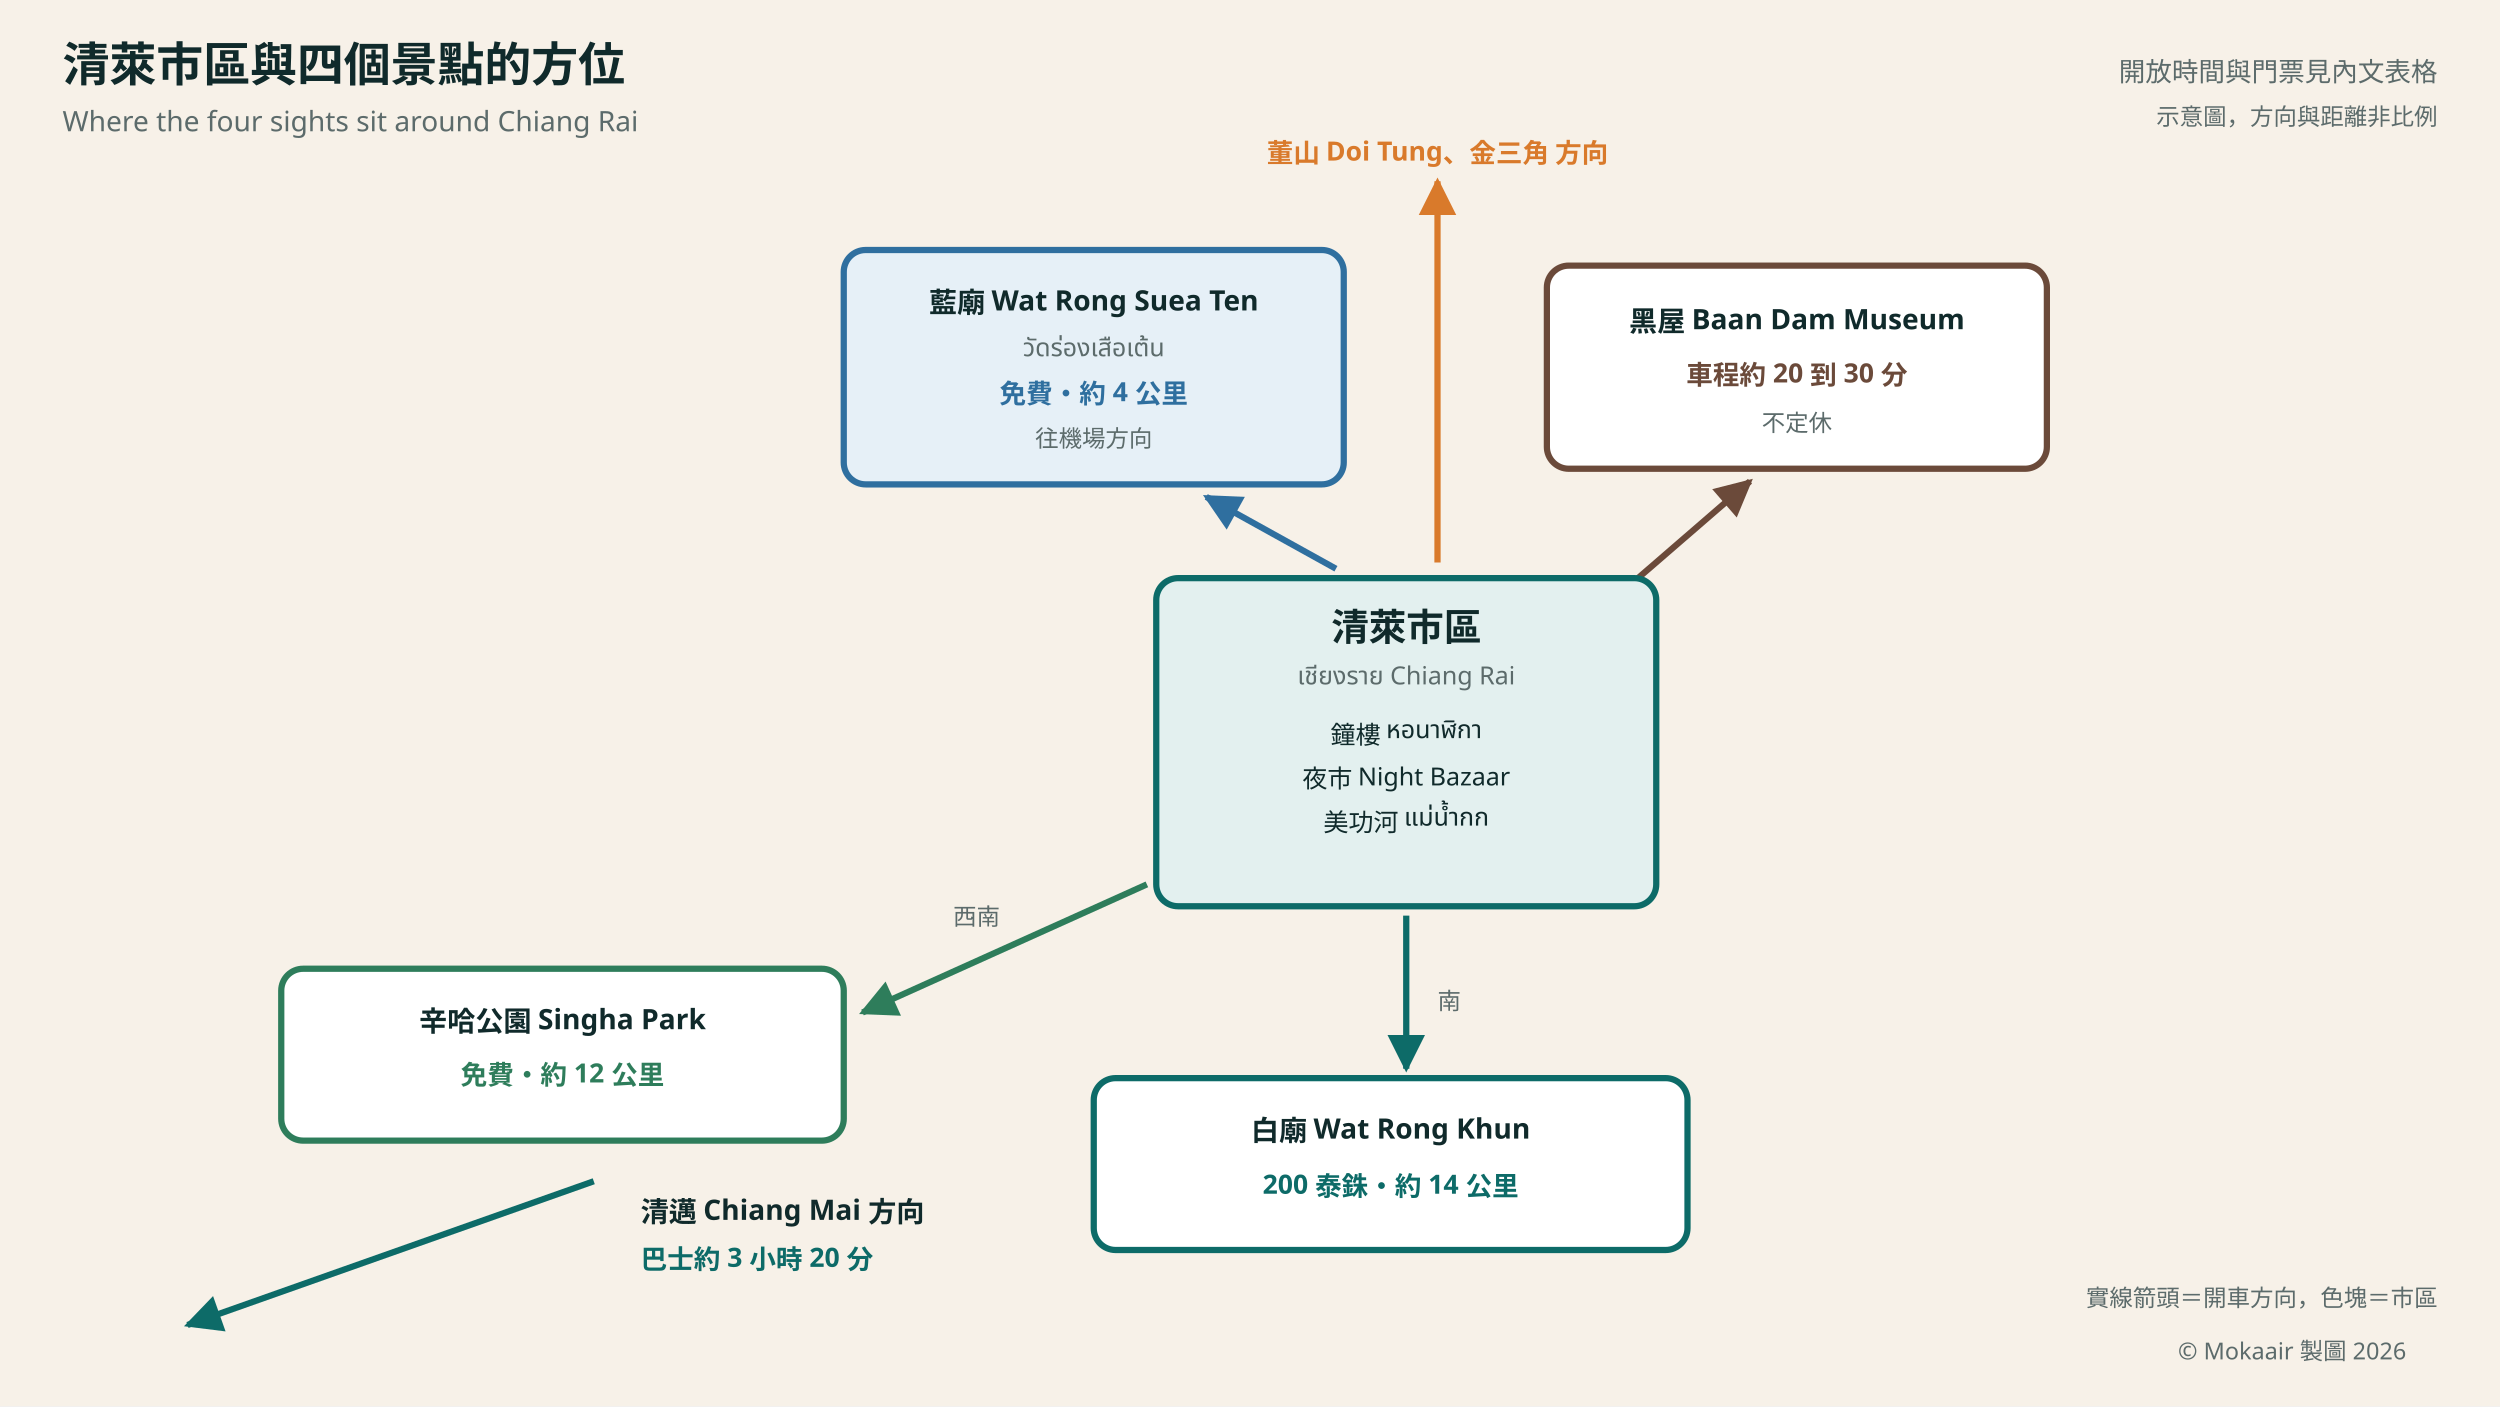
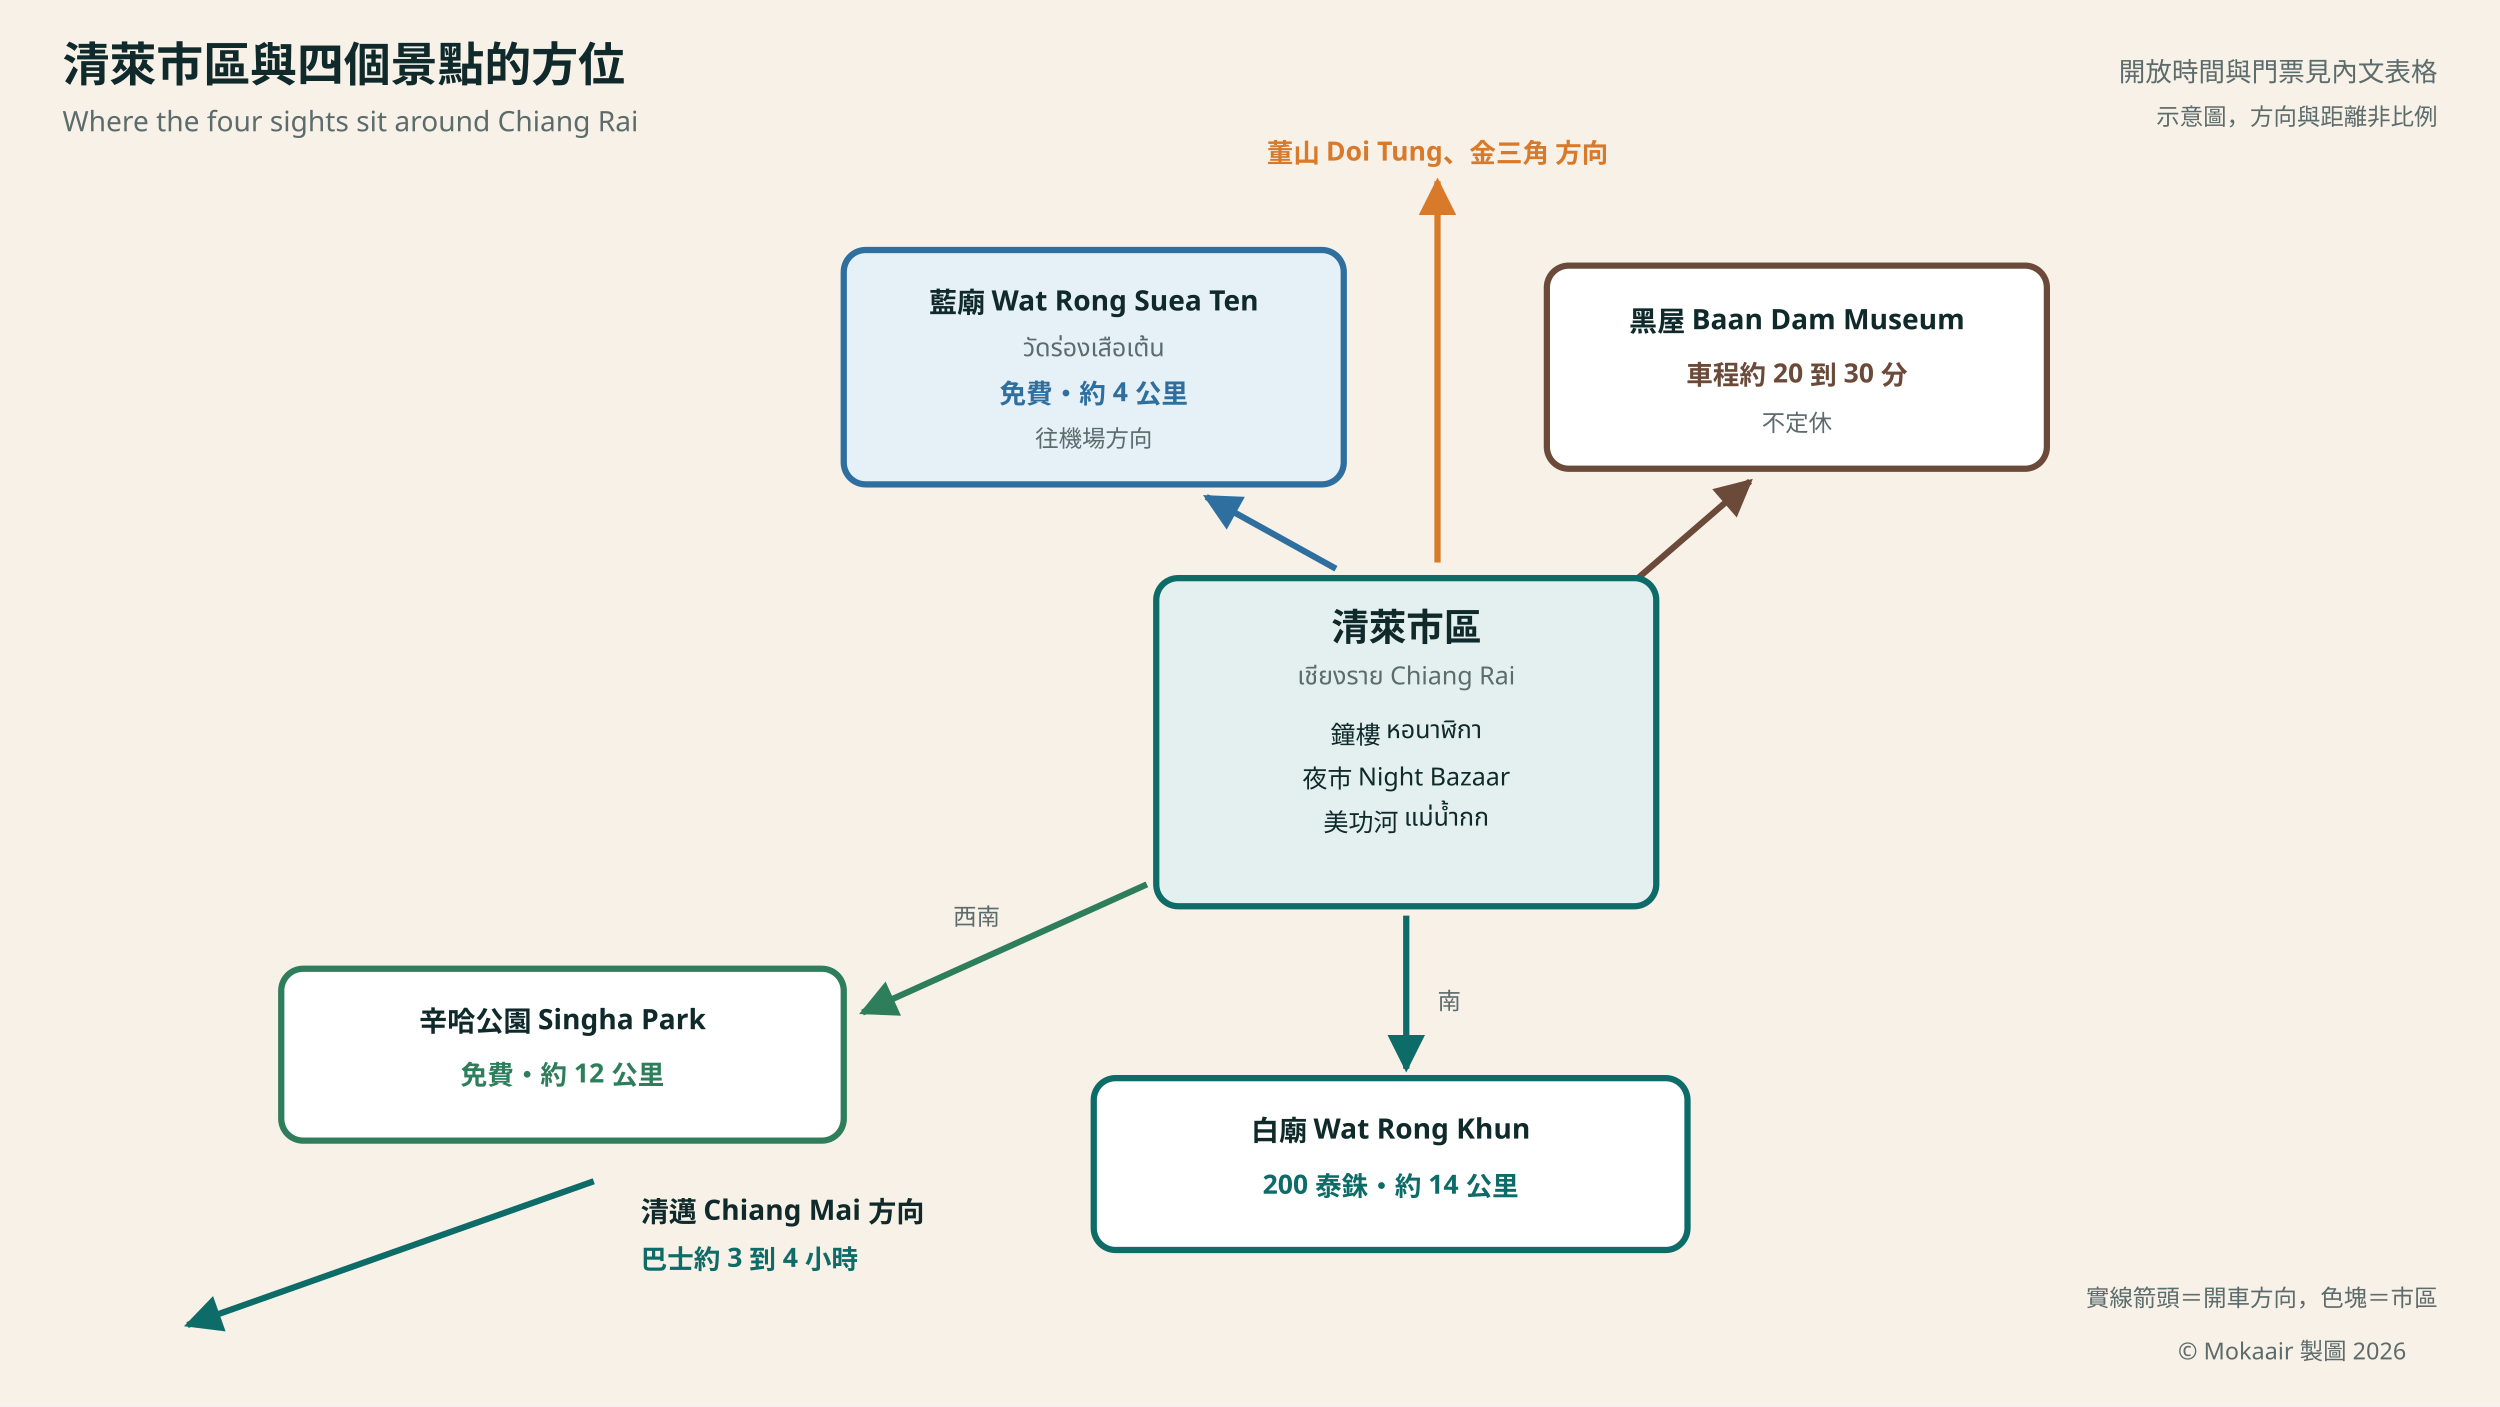
<svg xmlns="http://www.w3.org/2000/svg" viewBox="0 0 1600 900" width="1600" height="900" role="img" aria-labelledby="title desc" font-family="'Noto Sans TC','Noto Sans JP','Noto Sans Thai','PingFang TC','Microsoft JhengHei','Hiragino Sans',system-ui,sans-serif">
  <defs>
    <marker id="arrowTeal" viewBox="0 0 10 10" refX="9" refY="5" markerWidth="6" markerHeight="6" orient="auto-start-reverse">
      <path d="M 0 0 L 10 5 L 0 10 z" fill="#0D6B68" />
    </marker>
    <marker id="arrowNavy" viewBox="0 0 10 10" refX="9" refY="5" markerWidth="6" markerHeight="6" orient="auto-start-reverse">
      <path d="M 0 0 L 10 5 L 0 10 z" fill="#2F6F9F" />
    </marker>
    <marker id="arrowMocha" viewBox="0 0 10 10" refX="9" refY="5" markerWidth="6" markerHeight="6" orient="auto-start-reverse">
      <path d="M 0 0 L 10 5 L 0 10 z" fill="#6B4A3A" />
    </marker>
    <marker id="arrowGreen" viewBox="0 0 10 10" refX="9" refY="5" markerWidth="6" markerHeight="6" orient="auto-start-reverse">
      <path d="M 0 0 L 10 5 L 0 10 z" fill="#2E7D5B" />
    </marker>
    <marker id="arrowOrange" viewBox="0 0 10 10" refX="9" refY="5" markerWidth="6" markerHeight="6" orient="auto-start-reverse">
      <path d="M 0 0 L 10 5 L 0 10 z" fill="#D97A2B" />
    </marker>
  </defs>
  <rect width="1600" height="900" fill="#F7F1E8" />
  <text x="40" y="52" font-size="30" font-weight="bold" fill="#102A2B">清萊市區與四個景點的方位</text>
  <text x="40" y="84" font-size="18" fill="#5C6B6B">Where the four sights sit around Chiang Rai</text>
  <text x="1560" y="52" font-size="17" text-anchor="end" fill="#5C6B6B">開放時間與門票見內文表格</text>
  <text x="1560" y="80" font-size="15" text-anchor="end" fill="#5C6B6B">示意圖，方向與距離非比例</text>
  <line x1="920" y1="360" x2="920" y2="116" stroke="#D97A2B" stroke-width="4" marker-end="url(#arrowOrange)" />
  <text x="920" y="104" font-size="17" font-weight="bold" text-anchor="middle" fill="#D97A2B">董山 Doi Tung、金三角 方向</text>
  <rect x="540" y="160" width="320" height="150" rx="14" fill="#E6F0F7" stroke="#2F6F9F" stroke-width="4" />
  <text x="700" y="200" font-size="18" font-weight="bold" text-anchor="middle" fill="#102A2B">藍廟 Wat Rong Suea Ten</text>
  <text x="700" y="228" font-size="16" text-anchor="middle" fill="#5C6B6B">วัดร่องเสือเต้น</text>
  <text x="700" y="258" font-size="17" font-weight="bold" text-anchor="middle" fill="#2F6F9F">免費・約 4 公里</text>
  <text x="700" y="286" font-size="15" text-anchor="middle" fill="#5C6B6B">往機場方向</text>
  <line x1="855" y1="364" x2="772" y2="318" stroke="#2F6F9F" stroke-width="4" marker-end="url(#arrowNavy)" />
  <rect x="990" y="170" width="320" height="130" rx="14" fill="#FFFFFF" stroke="#6B4A3A" stroke-width="4" />
  <text x="1150" y="212" font-size="18" font-weight="bold" text-anchor="middle" fill="#102A2B">黑屋 Baan Dam Museum</text>
  <text x="1150" y="246" font-size="17" font-weight="bold" text-anchor="middle" fill="#6B4A3A">車程約 20 到 30 分</text>
  <text x="1150" y="276" font-size="15" text-anchor="middle" fill="#5C6B6B">不定休</text>
  <line x1="1046" y1="372" x2="1120" y2="308" stroke="#6B4A3A" stroke-width="4" marker-end="url(#arrowMocha)" />
  <rect x="740" y="370" width="320" height="210" rx="14" fill="#E3F0EF" stroke="#0D6B68" stroke-width="4" />
  <text x="900" y="410" font-size="24" font-weight="bold" text-anchor="middle" fill="#102A2B">清萊市區</text>
  <text x="900" y="438" font-size="16" text-anchor="middle" fill="#5C6B6B">เชียงราย Chiang Rai</text>
  <text x="900" y="476" font-size="16" text-anchor="middle" fill="#102A2B">鐘樓 หอนาฬิกา</text>
  <text x="900" y="504" font-size="16" text-anchor="middle" fill="#102A2B">夜市 Night Bazaar</text>
  <text x="900" y="532" font-size="16" text-anchor="middle" fill="#102A2B">美功河 แม่น้ำกก</text>
  <line x1="900" y1="586" x2="900" y2="684" stroke="#0D6B68" stroke-width="4" marker-end="url(#arrowTeal)" />
  <text x="920" y="646" font-size="15" fill="#5C6B6B">南</text>
  <rect x="700" y="690" width="380" height="110" rx="14" fill="#FFFFFF" stroke="#0D6B68" stroke-width="4" />
  <text x="890" y="730" font-size="18" font-weight="bold" text-anchor="middle" fill="#102A2B">白廟 Wat Rong Khun</text>
  <text x="890" y="764" font-size="17" font-weight="bold" text-anchor="middle" fill="#0D6B68">200 泰銖・約 14 公里</text>
  <line x1="734" y1="566" x2="552" y2="648" stroke="#2E7D5B" stroke-width="4" marker-end="url(#arrowGreen)" />
  <text x="610" y="592" font-size="15" fill="#5C6B6B">西南</text>
  <rect x="180" y="620" width="360" height="110" rx="14" fill="#FFFFFF" stroke="#2E7D5B" stroke-width="4" />
  <text x="360" y="660" font-size="18" font-weight="bold" text-anchor="middle" fill="#102A2B">辛哈公園 Singha Park</text>
  <text x="360" y="694" font-size="17" font-weight="bold" text-anchor="middle" fill="#2E7D5B">免費・約 12 公里</text>
  <line x1="380" y1="756" x2="120" y2="848" stroke="#0D6B68" stroke-width="4" marker-end="url(#arrowTeal)" />
  <text x="410" y="782" font-size="18" font-weight="bold" fill="#102A2B">清邁 Chiang Mai 方向</text>
-   <text x="410" y="812" font-size="17" font-weight="bold" fill="#0D6B68">巴士約 3 小時 20 分</text>
+   <text x="410" y="812" font-size="17" font-weight="bold" fill="#0D6B68">巴士約 3 到 4 小時</text>
  <text x="1560" y="836" font-size="15" text-anchor="end" fill="#5C6B6B">實線箭頭＝開車方向，色塊＝市區</text>
  <text x="1540" y="870" font-size="15" text-anchor="end" fill="#5C6B6B">© Mokaair 製圖 2026</text>
</svg>
